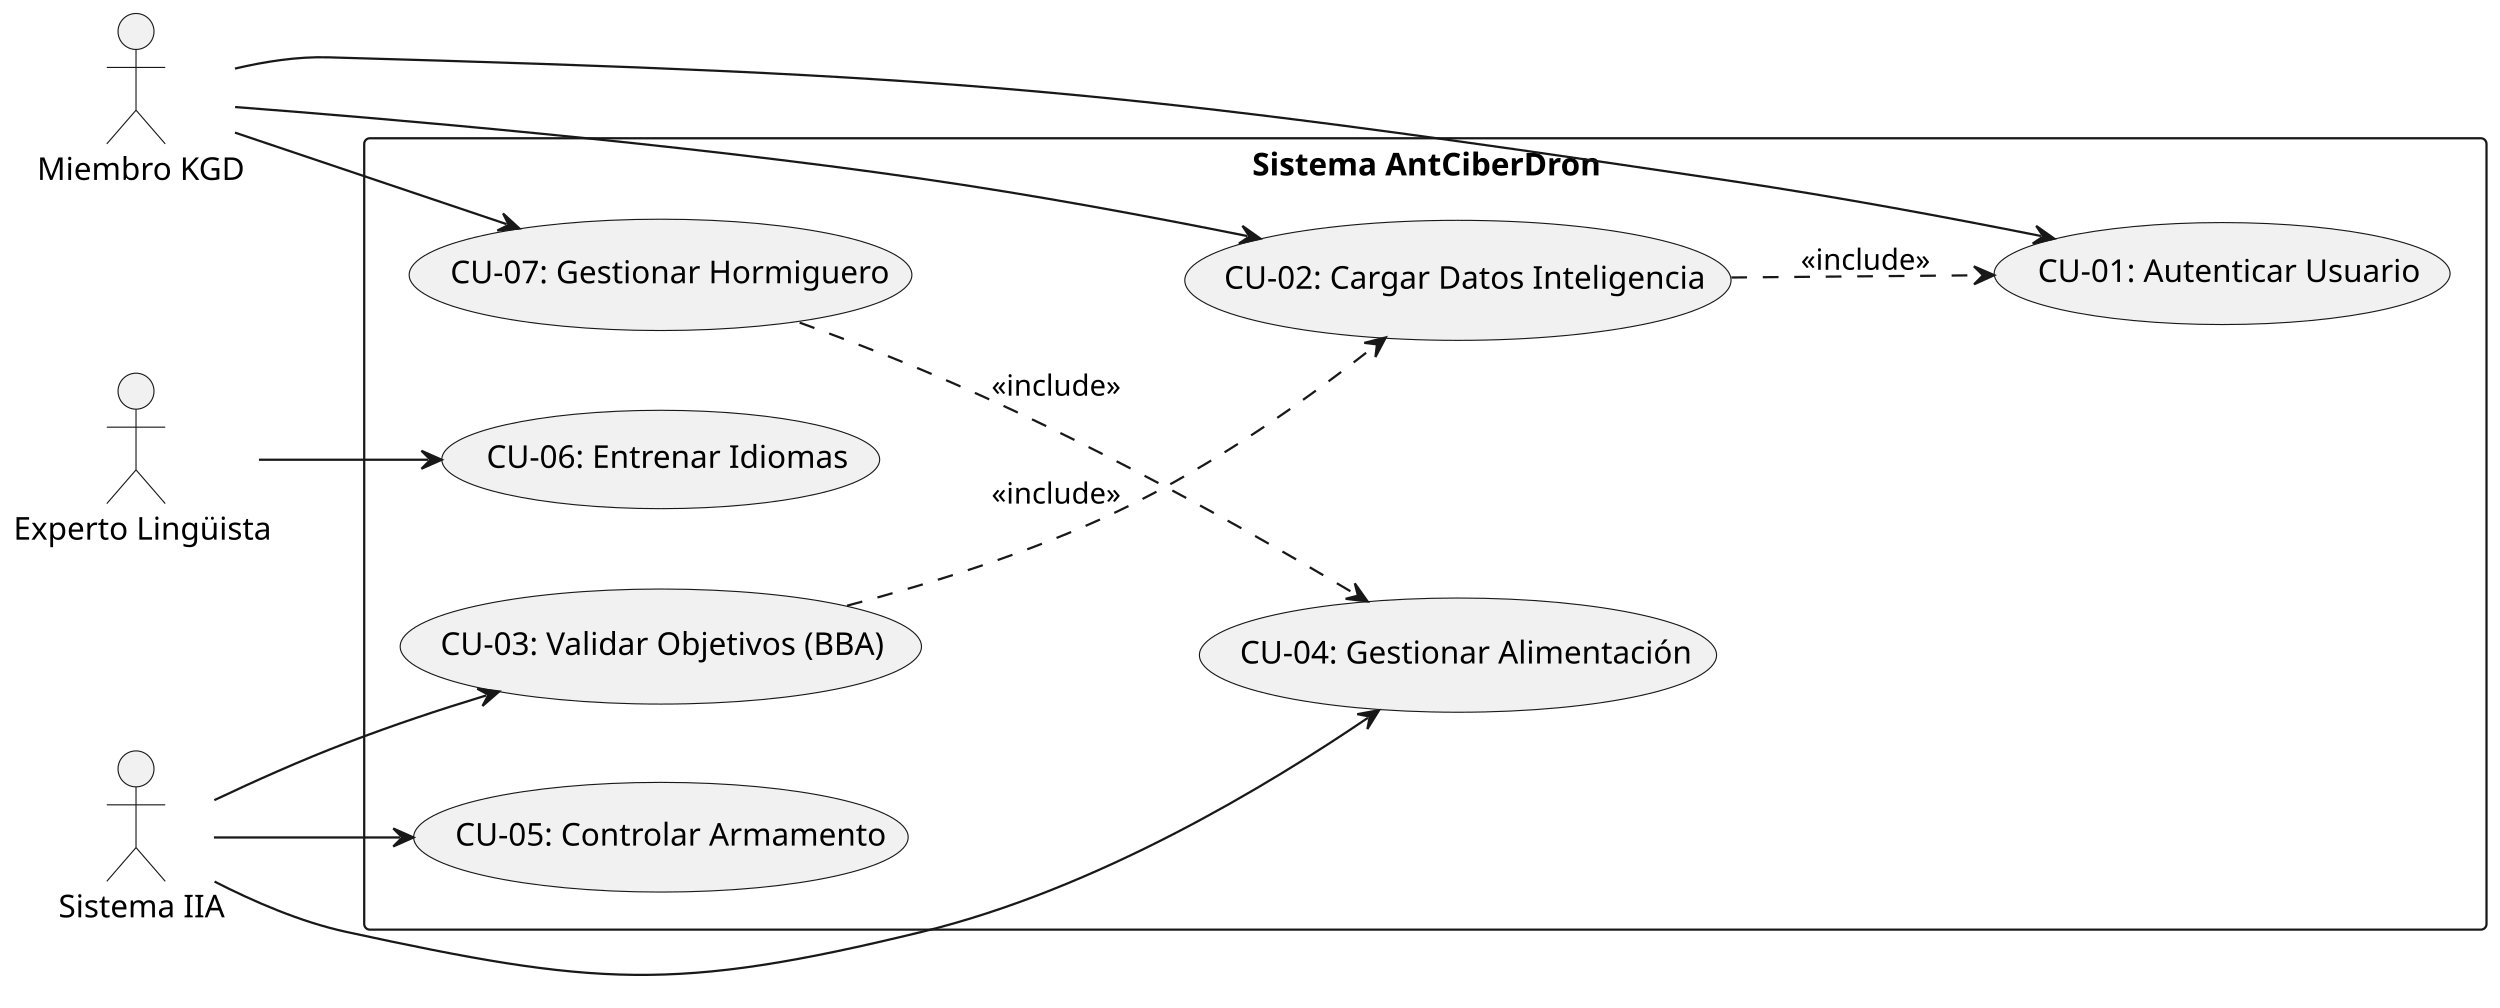
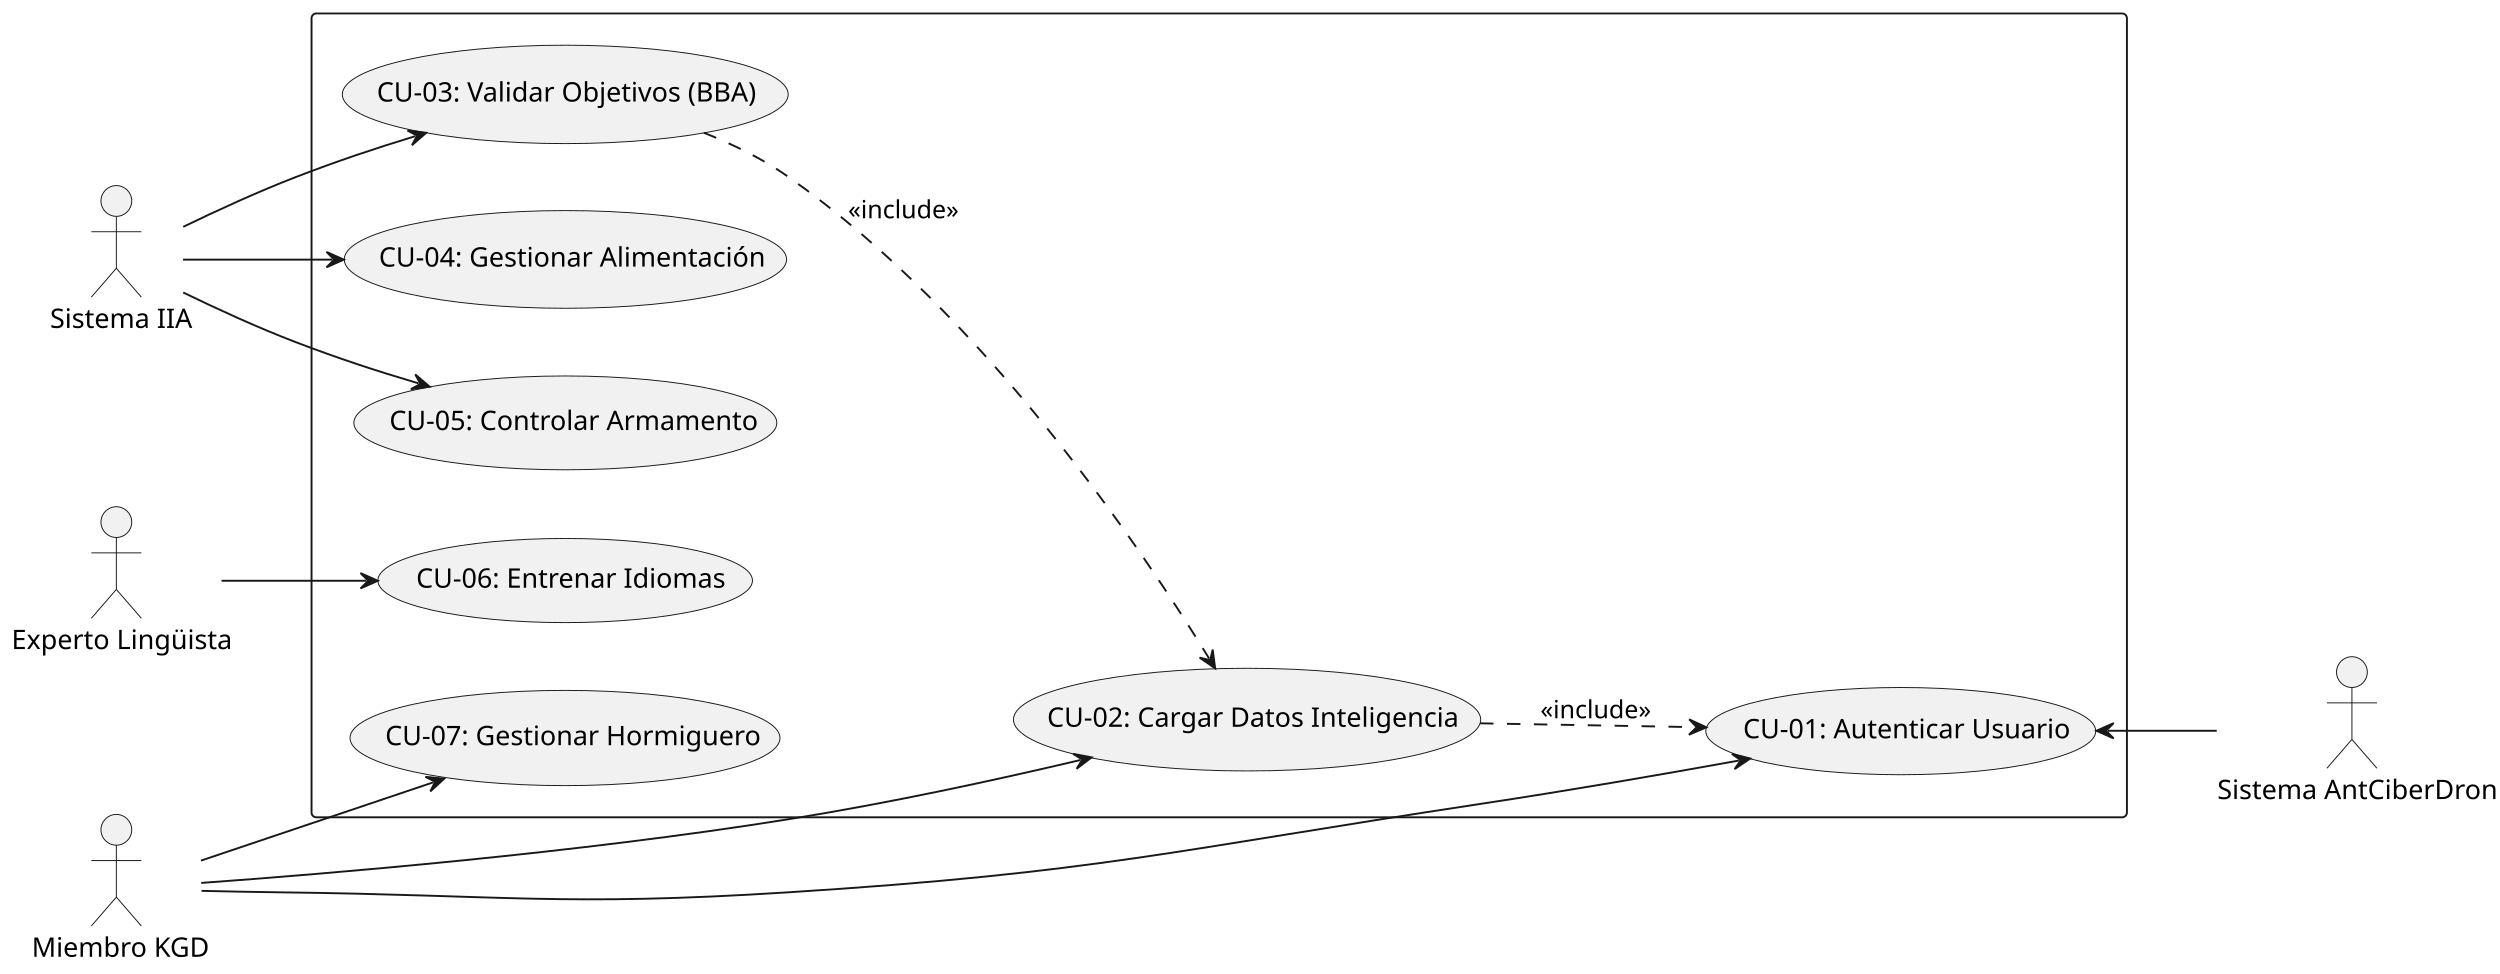
- <svg xmlns="http://www.w3.org/2000/svg" contentStyleType="text/css" height="448px" preserveAspectRatio="none" style="width:1112px;height:448px;background:#FFFFFF;" version="1.1" viewBox="0 0 1112 448" width="1112px" zoomAndPan="magnify">
+ <svg xmlns="http://www.w3.org/2000/svg" contentStyleType="text/css" height="506px" preserveAspectRatio="none" style="width:1300px;height:506px;background:#FFFFFF;" version="1.1" viewBox="0 0 1300 506" width="1300px" zoomAndPan="magnify">
  <defs />
  <g>
-     <g id="cluster_Sistema AntCiberDron">
-       <rect fill="none" height="352" rx="2.5" ry="2.5" style="stroke:#181818;stroke-width:1.0;" width="944" x="162" y="61.5" />
-       <text fill="#000000" font-family="sans-serif" font-size="14" font-weight="bold" lengthAdjust="spacing" textLength="154" x="557" y="78.033">Sistema AntCiberDron</text>
+     <g id="cluster_##5">
+       <rect fill="none" height="418" rx="2.5" ry="2.5" style="stroke:#181818;stroke-width:1.0;" width="944" x="162" y="7" />
    </g>
    <g id="elem_CU01" style="cursor:pointer">
-       <ellipse cx="988.398" cy="121.68" fill="#F1F1F1" rx="101.397" ry="22.68" style="stroke:#181818;stroke-width:0.5;" />
-       <text fill="#000000" font-family="sans-serif" font-size="14" lengthAdjust="spacing" textLength="164" x="906.398" y="125.408">CU-01: Autenticar Usuario</text>
+       <ellipse cx="988.398" cy="380.18" fill="#F1F1F1" rx="101.397" ry="22.68" style="stroke:#181818;stroke-width:0.5;" />
+       <text fill="#000000" font-family="sans-serif" font-size="14" lengthAdjust="spacing" textLength="164" x="906.398" y="383.908">CU-01: Autenticar Usuario</text>
    </g>
    <g id="elem_CU02" style="cursor:pointer">
-       <ellipse cx="648.482" cy="124.697" fill="#F1F1F1" rx="121.482" ry="26.697" style="stroke:#181818;stroke-width:0.5;" />
-       <text fill="#000000" font-family="sans-serif" font-size="14" lengthAdjust="spacing" textLength="208" x="544.482" y="128.425">CU-02: Cargar Datos Inteligencia</text>
+       <ellipse cx="648.482" cy="374.197" fill="#F1F1F1" rx="121.482" ry="26.697" style="stroke:#181818;stroke-width:0.5;" />
+       <text fill="#000000" font-family="sans-serif" font-size="14" lengthAdjust="spacing" textLength="208" x="544.482" y="377.925">CU-02: Cargar Datos Inteligencia</text>
    </g>
    <g id="elem_CU03" style="cursor:pointer">
-       <ellipse cx="293.934" cy="287.587" fill="#F1F1F1" rx="115.934" ry="25.587" style="stroke:#181818;stroke-width:0.5;" />
-       <text fill="#000000" font-family="sans-serif" font-size="14" lengthAdjust="spacing" textLength="196" x="195.934" y="291.315">CU-03: Validar Objetivos (BBA)</text>
+       <ellipse cx="293.934" cy="49.087" fill="#F1F1F1" rx="115.934" ry="25.587" style="stroke:#181818;stroke-width:0.5;" />
+       <text fill="#000000" font-family="sans-serif" font-size="14" lengthAdjust="spacing" textLength="196" x="195.934" y="52.815">CU-03: Validar Objetivos (BBA)</text>
    </g>
    <g id="elem_CU04" style="cursor:pointer">
-       <ellipse cx="648.514" cy="291.403" fill="#F1F1F1" rx="115.014" ry="25.403" style="stroke:#181818;stroke-width:0.5;" />
-       <text fill="#000000" font-family="sans-serif" font-size="14" lengthAdjust="spacing" textLength="194" x="551.514" y="295.131">CU-04: Gestionar Alimentación</text>
+       <ellipse cx="294.014" cy="134.903" fill="#F1F1F1" rx="115.014" ry="25.403" style="stroke:#181818;stroke-width:0.5;" />
+       <text fill="#000000" font-family="sans-serif" font-size="14" lengthAdjust="spacing" textLength="194" x="197.014" y="138.631">CU-04: Gestionar Alimentación</text>
    </g>
    <g id="elem_CU05" style="cursor:pointer">
-       <ellipse cx="293.978" cy="372.396" fill="#F1F1F1" rx="109.978" ry="24.396" style="stroke:#181818;stroke-width:0.5;" />
-       <text fill="#000000" font-family="sans-serif" font-size="14" lengthAdjust="spacing" textLength="183" x="202.478" y="376.124">CU-05: Controlar Armamento</text>
+       <ellipse cx="293.978" cy="219.896" fill="#F1F1F1" rx="109.978" ry="24.396" style="stroke:#181818;stroke-width:0.5;" />
+       <text fill="#000000" font-family="sans-serif" font-size="14" lengthAdjust="spacing" textLength="183" x="202.478" y="223.624">CU-05: Controlar Armamento</text>
    </g>
    <g id="elem_CU06" style="cursor:pointer">
-       <ellipse cx="293.894" cy="204.379" fill="#F1F1F1" rx="97.394" ry="21.879" style="stroke:#181818;stroke-width:0.5;" />
-       <text fill="#000000" font-family="sans-serif" font-size="14" lengthAdjust="spacing" textLength="155" x="216.394" y="208.107">CU-06: Entrenar Idiomas</text>
+       <ellipse cx="293.894" cy="301.879" fill="#F1F1F1" rx="97.394" ry="21.879" style="stroke:#181818;stroke-width:0.5;" />
+       <text fill="#000000" font-family="sans-serif" font-size="14" lengthAdjust="spacing" textLength="155" x="216.394" y="305.607">CU-06: Entrenar Idiomas</text>
    </g>
    <g id="elem_CU07" style="cursor:pointer">
-       <ellipse cx="293.804" cy="122.261" fill="#F1F1F1" rx="111.804" ry="24.761" style="stroke:#181818;stroke-width:0.5;" />
-       <text fill="#000000" font-family="sans-serif" font-size="14" lengthAdjust="spacing" textLength="187" x="200.304" y="125.989">CU-07: Gestionar Hormiguero</text>
+       <ellipse cx="293.804" cy="383.761" fill="#F1F1F1" rx="111.804" ry="24.761" style="stroke:#181818;stroke-width:0.5;" />
+       <text fill="#000000" font-family="sans-serif" font-size="14" lengthAdjust="spacing" textLength="187" x="200.304" y="387.489">CU-07: Gestionar Hormiguero</text>
    </g>
    <g id="elem_u">
-       <ellipse cx="60.5" cy="14" fill="#F1F1F1" rx="8" ry="8" style="stroke:#181818;stroke-width:0.5;" />
-       <path d="M60.5,22 L60.5,49 M47.5,30 L73.5,30 M60.5,49 L47.5,64 M60.5,49 L73.5,64 " fill="none" style="stroke:#181818;stroke-width:0.5;" />
-       <text fill="#000000" font-family="sans-serif" font-size="14" lengthAdjust="spacing" textLength="88" x="16.5" y="80.033">Miembro KGD</text>
+       <ellipse cx="60.5" cy="431.5" fill="#F1F1F1" rx="8" ry="8" style="stroke:#181818;stroke-width:0.5;" />
+       <path d="M60.5,439.5 L60.5,466.5 M47.5,447.5 L73.5,447.5 M60.5,466.5 L47.5,481.5 M60.5,466.5 L73.5,481.5 " fill="none" style="stroke:#181818;stroke-width:0.5;" />
+       <text fill="#000000" font-family="sans-serif" font-size="14" lengthAdjust="spacing" textLength="88" x="16.5" y="497.533">Miembro KGD</text>
    </g>
    <g id="elem_l">
-       <ellipse cx="60.5" cy="174" fill="#F1F1F1" rx="8" ry="8" style="stroke:#181818;stroke-width:0.5;" />
-       <path d="M60.5,182 L60.5,209 M47.5,190 L73.5,190 M60.5,209 L47.5,224 M60.5,209 L73.5,224 " fill="none" style="stroke:#181818;stroke-width:0.5;" />
-       <text fill="#000000" font-family="sans-serif" font-size="14" lengthAdjust="spacing" textLength="109" x="6" y="240.033">Experto Lingüista</text>
+       <ellipse cx="60.5" cy="271.5" fill="#F1F1F1" rx="8" ry="8" style="stroke:#181818;stroke-width:0.5;" />
+       <path d="M60.5,279.5 L60.5,306.5 M47.5,287.5 L73.5,287.5 M60.5,306.5 L47.5,321.5 M60.5,306.5 L73.5,321.5 " fill="none" style="stroke:#181818;stroke-width:0.5;" />
+       <text fill="#000000" font-family="sans-serif" font-size="14" lengthAdjust="spacing" textLength="109" x="6" y="337.533">Experto Lingüista</text>
    </g>
    <g id="elem_i">
-       <ellipse cx="60.5" cy="342" fill="#F1F1F1" rx="8" ry="8" style="stroke:#181818;stroke-width:0.5;" />
-       <path d="M60.5,350 L60.5,377 M47.5,358 L73.5,358 M60.5,377 L47.5,392 M60.5,377 L73.5,392 " fill="none" style="stroke:#181818;stroke-width:0.5;" />
-       <text fill="#000000" font-family="sans-serif" font-size="14" lengthAdjust="spacing" textLength="69" x="26" y="408.033">Sistema IIA</text>
+       <ellipse cx="60.5" cy="104.5" fill="#F1F1F1" rx="8" ry="8" style="stroke:#181818;stroke-width:0.5;" />
+       <path d="M60.5,112.5 L60.5,139.5 M47.5,120.5 L73.5,120.5 M60.5,139.5 L47.5,154.5 M60.5,139.5 L73.5,154.5 " fill="none" style="stroke:#181818;stroke-width:0.5;" />
+       <text fill="#000000" font-family="sans-serif" font-size="14" lengthAdjust="spacing" textLength="69" x="26" y="170.533">Sistema IIA</text>
+     </g>
+     <g id="elem_a">
+       <ellipse cx="1223" cy="349.5" fill="#F1F1F1" rx="8" ry="8" style="stroke:#181818;stroke-width:0.5;" />
+       <path d="M1223,357.5 L1223,384.5 M1210,365.5 L1236,365.5 M1223,384.5 L1210,399.5 M1223,384.5 L1236,399.5 " fill="none" style="stroke:#181818;stroke-width:0.5;" />
+       <text fill="#000000" font-family="sans-serif" font-size="14" lengthAdjust="spacing" textLength="140" x="1153" y="415.533">Sistema AntCiberDron</text>
    </g>
    <g id="link_u_CU01">
-       <path d="M104.51,30.51 C117.69,27.4 132.32,25.11 146,25.5 C424.3,33.4 494.66,39.31 770,80.5 C818.07,87.69 865.856,96.617 907.856,104.987 " fill="none" id="u-to-CU01" style="stroke:#181818;stroke-width:1.0;" />
-       <polygon fill="#181818" points="913.74,106.16,905.695,100.478,908.836,105.183,904.132,108.324,913.74,106.16" style="stroke:#181818;stroke-width:1.0;" />
+       <path d="M104.83,463.24 C117.76,463.55 131.95,463.84 145,464 C262.77,465.41 292.46,471.48 410,464 C570.98,453.76 610.51,442.11 770,418 C816.62,410.95 862.746,402.978 904.226,395.478 " fill="none" id="u-to-CU01" style="stroke:#181818;stroke-width:1.0;" />
+       <polygon fill="#181818" points="910.13,394.41,900.562,392.075,905.21,395.3,901.985,399.947,910.13,394.41" style="stroke:#181818;stroke-width:1.0;" />
    </g>
    <g id="link_u_CU02">
-       <path d="M104.57,47.61 C170.53,52.65 300.47,63.65 410,79.5 C460.15,86.75 509.947,96.001 554.787,104.99 " fill="none" id="u-to-CU02" style="stroke:#181818;stroke-width:1.0;" />
-       <polygon fill="#181818" points="560.67,106.17,552.632,100.479,555.768,105.187,551.059,108.323,560.67,106.17" style="stroke:#181818;stroke-width:1.0;" />
+       <path d="M104.63,459.12 C170.67,454.34 300.7,443.55 410,426 C462.93,417.5 515.95,406.016 561.84,395.206 " fill="none" id="u-to-CU02" style="stroke:#181818;stroke-width:1.0;" />
+       <polygon fill="#181818" points="567.68,393.83,558.003,392,562.813,394.976,559.837,399.787,567.68,393.83" style="stroke:#181818;stroke-width:1.0;" />
    </g>
    <g id="link_u_CU07">
-       <path d="M104.5,58.99 C140.07,70.97 185.354,86.234 225.334,99.704 " fill="none" id="u-to-CU07" style="stroke:#181818;stroke-width:1.0;" />
-       <polygon fill="#181818" points="231.02,101.62,223.768,94.956,226.282,100.024,221.214,102.537,231.02,101.62" style="stroke:#181818;stroke-width:1.0;" />
+       <path d="M104.5,447.51 C140.07,435.53 185.354,420.266 225.334,406.796 " fill="none" id="u-to-CU07" style="stroke:#181818;stroke-width:1.0;" />
+       <polygon fill="#181818" points="231.02,404.88,221.214,403.963,226.282,406.476,223.768,411.544,231.02,404.88" style="stroke:#181818;stroke-width:1.0;" />
    </g>
    <g id="link_l_CU06">
-       <path d="M115.19,204.5 C139.37,204.5 162.67,204.5 190.46,204.5 " fill="none" id="l-to-CU06" style="stroke:#181818;stroke-width:1.0;" />
-       <polygon fill="#181818" points="196.46,204.5,187.46,200.5,191.46,204.5,187.46,208.5,196.46,204.5" style="stroke:#181818;stroke-width:1.0;" />
+       <path d="M115.19,302 C139.37,302 162.67,302 190.46,302 " fill="none" id="l-to-CU06" style="stroke:#181818;stroke-width:1.0;" />
+       <polygon fill="#181818" points="196.46,302,187.46,298,191.46,302,187.46,306,196.46,302" style="stroke:#181818;stroke-width:1.0;" />
    </g>
    <g id="link_i_CU03">
-       <path d="M95.33,355.9 C112.65,347.72 134.22,338.02 154,330.5 C175.84,322.2 194.311,316.032 216.321,309.312 " fill="none" id="i-to-CU03" style="stroke:#181818;stroke-width:1.0;" />
-       <polygon fill="#181818" points="222.06,307.56,212.284,306.362,217.278,309.02,214.62,314.014,222.06,307.56" style="stroke:#181818;stroke-width:1.0;" />
+       <path d="M95.29,117.95 C112.6,109.56 134.17,99.64 154,92 C175.69,83.65 194.002,77.505 215.912,70.805 " fill="none" id="i-to-CU03" style="stroke:#181818;stroke-width:1.0;" />
+       <polygon fill="#181818" points="221.65,69.05,211.874,67.857,216.869,70.512,214.213,75.507,221.65,69.05" style="stroke:#181818;stroke-width:1.0;" />
    </g>
    <g id="link_i_CU04">
-       <path d="M95.43,392.12 C112.42,400.83 133.66,410.1 154,414.5 C265.2,438.56 299.45,441.43 410,414.5 C488.05,395.49 564.105,349.369 608.445,319.279 " fill="none" id="i-to-CU04" style="stroke:#181818;stroke-width:1.0;" />
-       <polygon fill="#181818" points="613.41,315.91,603.717,317.654,609.273,318.718,608.209,324.274,613.41,315.91" style="stroke:#181818;stroke-width:1.0;" />
+       <path d="M95.16,135 C117.48,135 142.2,135 172.77,135 " fill="none" id="i-to-CU04" style="stroke:#181818;stroke-width:1.0;" />
+       <polygon fill="#181818" points="178.77,135,169.77,131,173.77,135,169.77,139,178.77,135" style="stroke:#181818;stroke-width:1.0;" />
    </g>
    <g id="link_i_CU05">
-       <path d="M95.16,372.5 C118.74,372.5 145.67,372.5 177.92,372.5 " fill="none" id="i-to-CU05" style="stroke:#181818;stroke-width:1.0;" />
-       <polygon fill="#181818" points="183.92,372.5,174.92,368.5,178.92,372.5,174.92,376.5,183.92,372.5" style="stroke:#181818;stroke-width:1.0;" />
+       <path d="M95.27,152.1 C112.58,160.51 134.14,170.43 154,178 C176.26,186.49 195.278,192.722 217.668,199.372 " fill="none" id="i-to-CU05" style="stroke:#181818;stroke-width:1.0;" />
+       <polygon fill="#181818" points="223.42,201.08,215.931,194.683,218.627,199.656,213.654,202.352,223.42,201.08" style="stroke:#181818;stroke-width:1.0;" />
+     </g>
+     <g id="link_CU01_a">
+       <path d="M1096.13,380 C1117.23,380 1133.04,380 1152.7,380 " fill="none" id="CU01-backto-a" style="stroke:#181818;stroke-width:1.0;" />
+       <polygon fill="#181818" points="1090.13,380,1099.13,384,1095.13,380,1099.13,376,1090.13,380" style="stroke:#181818;stroke-width:1.0;" />
    </g>
    <g id="link_CU02_CU01">
-       <path d="M770.09,123.43 C808.39,123.09 844.31,122.774 881.03,122.444 " fill="none" id="CU02-to-CU01" style="stroke:#181818;stroke-width:1.0;stroke-dasharray:7.0,7.0;" />
-       <polygon fill="#181818" points="887.03,122.39,877.994,118.471,882.03,122.435,878.066,126.471,887.03,122.39" style="stroke:#181818;stroke-width:1.0;" />
-       <text fill="#000000" font-family="sans-serif" font-size="13" lengthAdjust="spacing" textLength="55" x="801" y="119.995">«include»</text>
+       <path d="M769.62,376.13 C808.14,376.82 844.361,377.464 881.301,378.114 " fill="none" id="CU02-to-CU01" style="stroke:#181818;stroke-width:1.0;stroke-dasharray:7.0,7.0;" />
+       <polygon fill="#181818" points="887.3,378.22,878.372,374.062,882.301,378.132,878.231,382.061,887.3,378.22" style="stroke:#181818;stroke-width:1.0;" />
+       <text fill="#000000" font-family="sans-serif" font-size="13" lengthAdjust="spacing" textLength="55" x="801" y="373.495">«include»</text>
    </g>
    <g id="link_CU03_CU02">
-       <path d="M376.77,269.41 C414.4,259.53 459.02,245.59 497,227.5 C541.31,206.4 582.412,176.797 611.682,153.797 " fill="none" id="CU03-to-CU02" style="stroke:#181818;stroke-width:1.0;stroke-dasharray:7.0,7.0;" />
-       <polygon fill="#181818" points="616.4,150.09,606.852,152.506,612.468,153.179,611.795,158.796,616.4,150.09" style="stroke:#181818;stroke-width:1.0;" />
-       <text fill="#000000" font-family="sans-serif" font-size="13" lengthAdjust="spacing" textLength="55" x="441" y="223.995">«include»</text>
-     </g>
-     <g id="link_CU07_CU04">
-       <path d="M355.68,143.5 C373.32,149.92 392.54,157.22 410,164.5 C482.5,194.75 556.966,236.918 603.146,264.448 " fill="none" id="CU07-to-CU04" style="stroke:#181818;stroke-width:1.0;stroke-dasharray:7.0,7.0;" />
-       <polygon fill="#181818" points="608.3,267.52,602.618,259.476,604.005,264.96,598.521,266.347,608.3,267.52" style="stroke:#181818;stroke-width:1.0;" />
-       <text fill="#000000" font-family="sans-serif" font-size="13" lengthAdjust="spacing" textLength="55" x="441" y="175.995">«include»</text>
+       <path d="M365.98,69.03 C381.25,75.08 396.76,82.66 410,92 C513.04,164.68 595.004,287.385 628.754,342.435 " fill="none" id="CU03-to-CU02" style="stroke:#181818;stroke-width:1.0;stroke-dasharray:7.0,7.0;" />
+       <polygon fill="#181818" points="631.89,347.55,630.596,337.786,629.277,343.287,623.776,341.968,631.89,347.55" style="stroke:#181818;stroke-width:1.0;" />
+       <text fill="#000000" font-family="sans-serif" font-size="13" lengthAdjust="spacing" textLength="55" x="441" y="113.495">«include»</text>
    </g>
  </g>
</svg>
